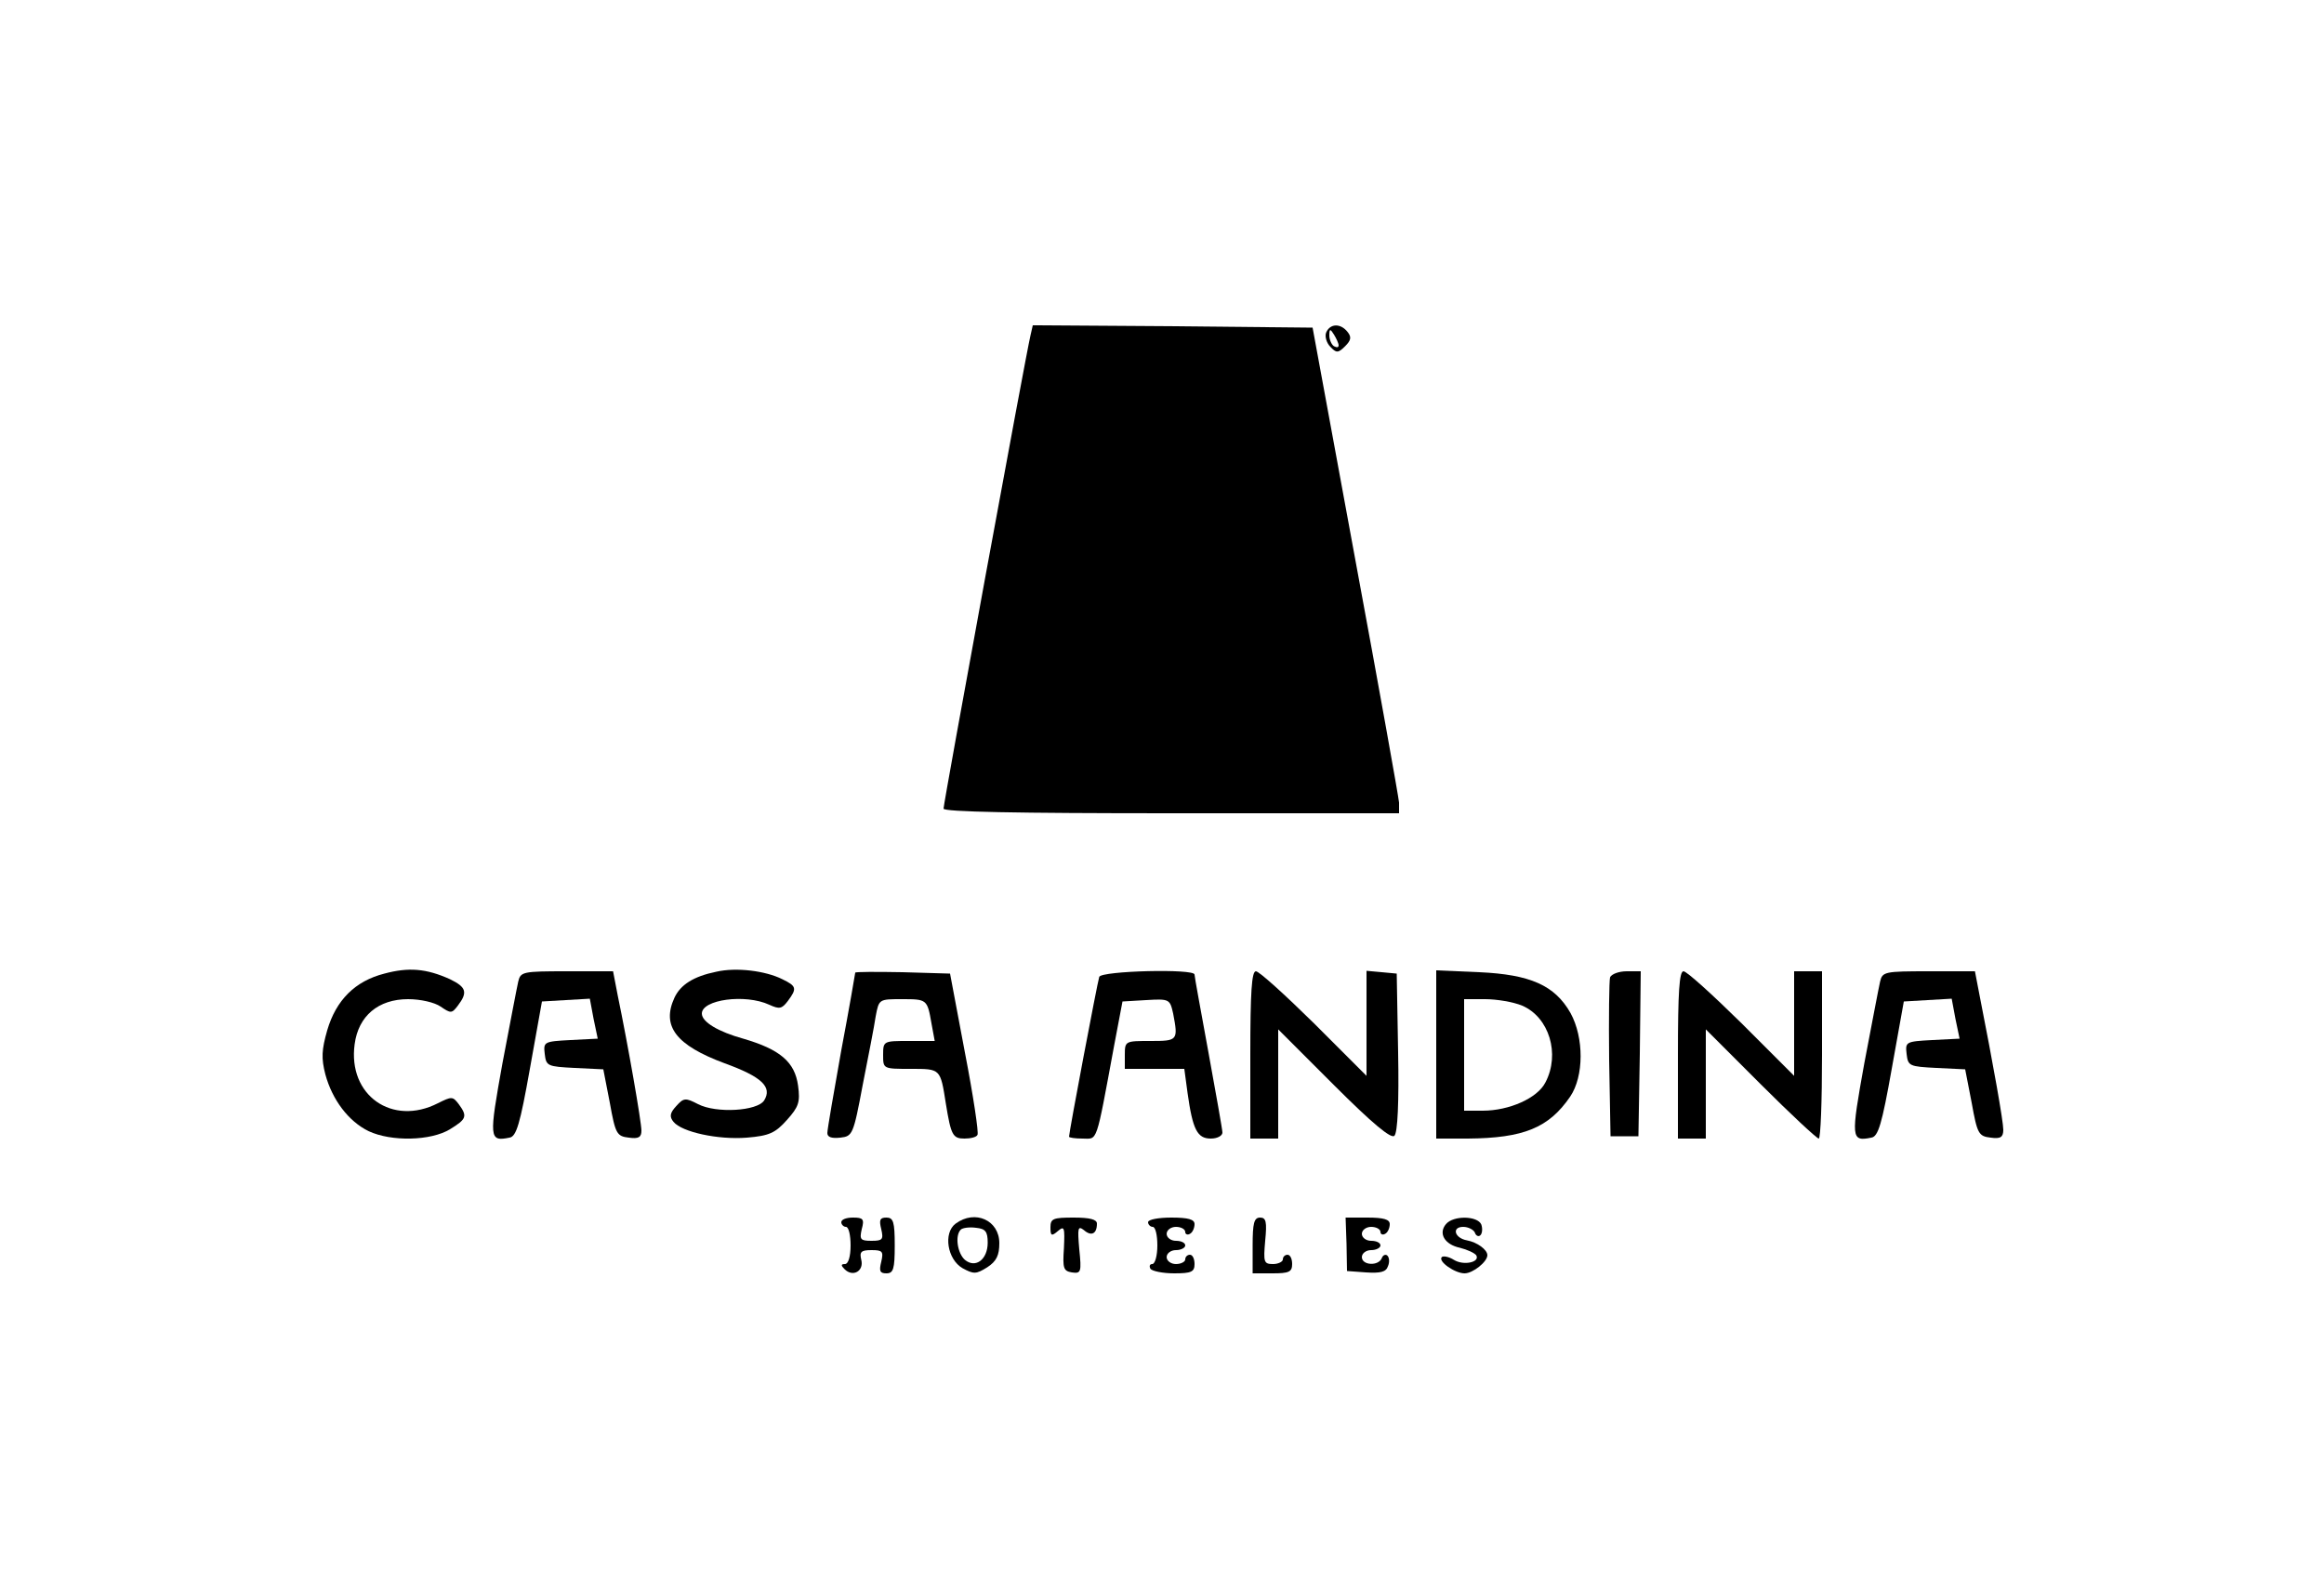
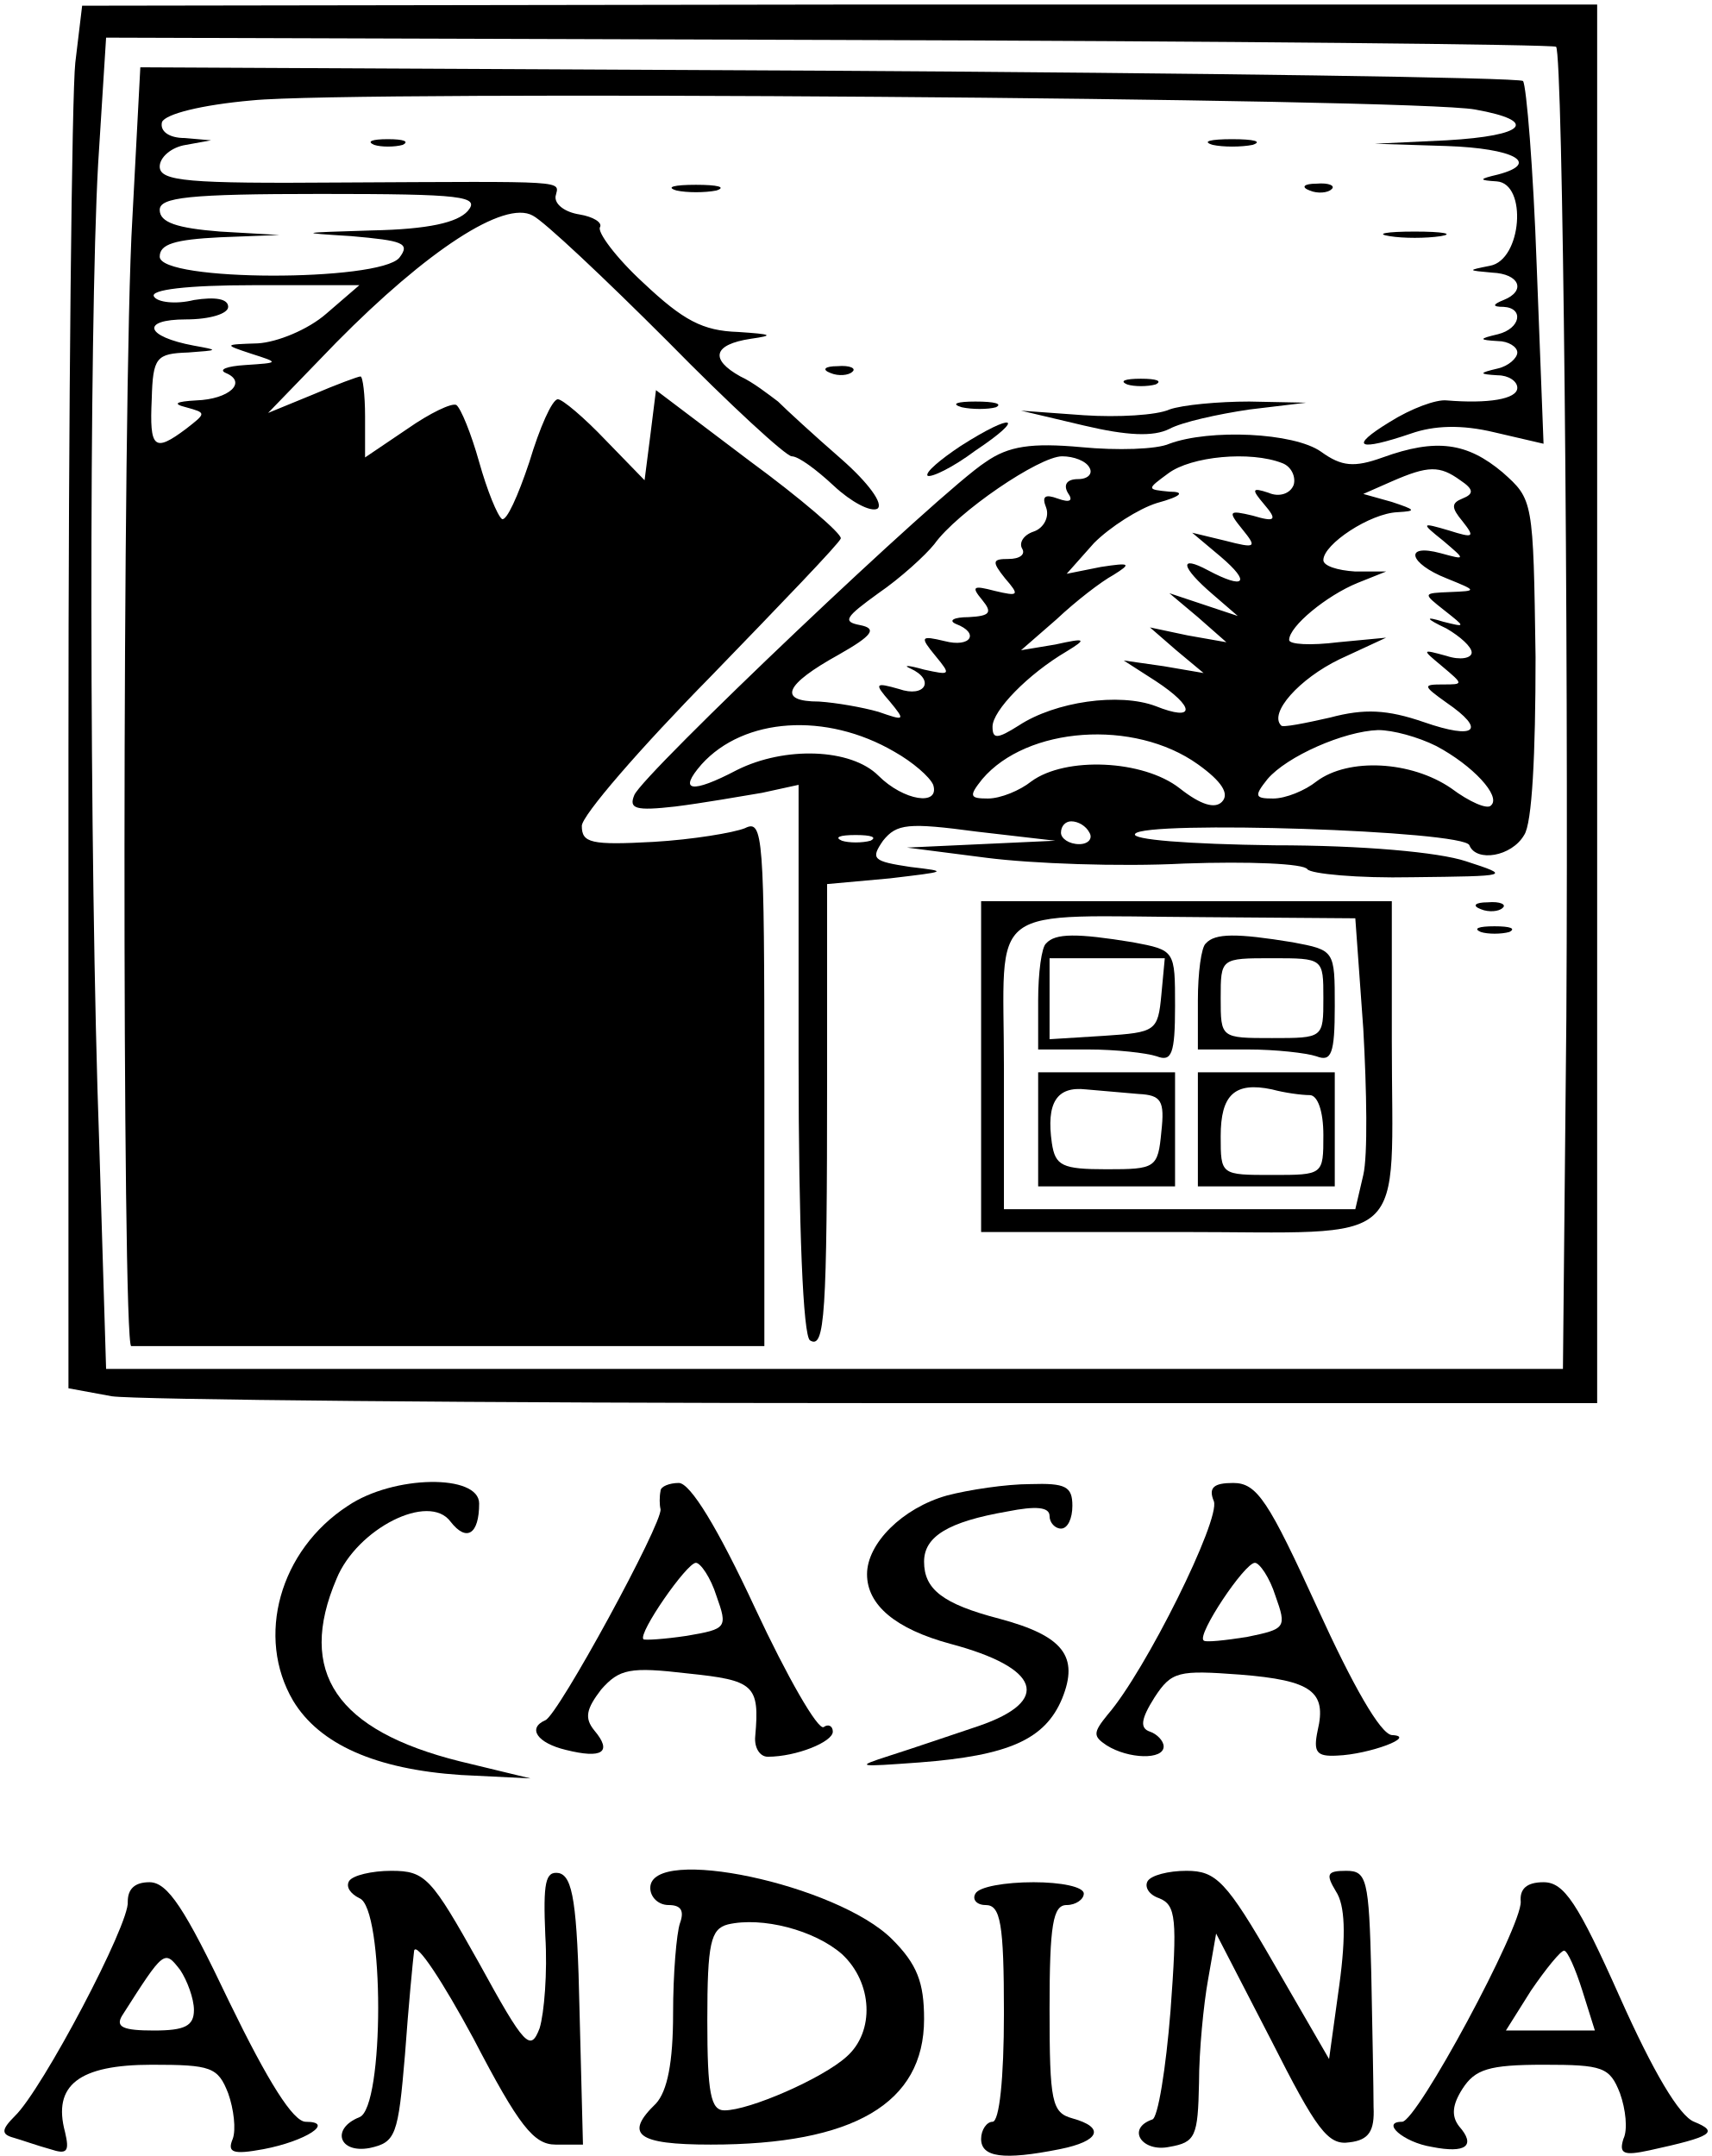
- <svg xmlns="http://www.w3.org/2000/svg" version="1.0" width="500pt" height="343pt" viewBox="0 0 500 343" preserveAspectRatio="xMidYMid meet">
-   <g transform="translate(0,343) scale(0.1,-0.1)" fill="#000000" stroke="none">
-     <path d="M2217 2708 c-9 -36 -187 -1006 -187 -1018 0 -7 156 -10 490 -10 l490 0 0 23 c-1 12 -43 247 -94 522 l-92 500 -301 3 -301 2 -5 -22z" />
-     <path d="M2853 2714 c-3 -8 1 -22 9 -30 13 -14 17 -14 32 1 13 13 14 20 5 31 -15 19 -38 18 -46 -2z m27 -27 c0 -5 -4 -5 -10 -2 -5 3 -10 14 -10 23 0 15 2 15 10 2 5 -8 10 -19 10 -23z" />
-     <path d="M827 1335 c-63 -16 -104 -57 -123 -122 -12 -42 -13 -60 -4 -95 15 -55 50 -101 93 -122 49 -23 134 -21 175 4 36 22 38 28 19 54 -13 17 -15 17 -45 2 -98 -50 -194 17 -179 127 8 61 51 97 115 97 27 0 57 -7 70 -16 22 -15 24 -15 37 2 22 29 18 40 -17 57 -51 23 -89 26 -141 12z" />
-     <path d="M1541 1339 c-49 -10 -77 -28 -90 -56 -28 -61 3 -102 108 -141 80 -29 103 -51 85 -80 -15 -23 -103 -28 -142 -8 -27 14 -31 14 -47 -4 -14 -15 -15 -23 -6 -34 18 -22 96 -39 158 -34 48 4 61 10 86 38 25 28 29 38 24 74 -7 51 -39 78 -118 101 -54 15 -89 36 -89 54 0 30 93 43 145 19 22 -10 27 -9 40 8 20 27 19 32 -12 47 -36 18 -99 26 -142 16z" />
-     <path d="M1115 1318 c-3 -13 -18 -92 -34 -176 -29 -161 -29 -169 15 -160 15 2 23 30 44 148 l26 145 51 3 52 3 8 -43 9 -43 -59 -3 c-57 -3 -58 -4 -55 -30 3 -26 6 -27 64 -30 l62 -3 14 -72 c12 -67 15 -72 41 -75 21 -3 27 1 27 15 0 19 -29 185 -51 291 l-10 52 -100 0 c-94 0 -99 -1 -104 -22z" />
-     <path d="M1840 1337 c0 -1 -13 -77 -30 -167 -16 -90 -30 -170 -30 -178 0 -9 9 -12 28 -10 26 3 28 6 48 113 12 61 25 127 28 148 7 37 7 37 56 37 54 0 55 0 64 -52 l7 -38 -56 0 c-54 0 -55 0 -55 -30 0 -30 0 -30 59 -30 65 0 64 1 76 -75 11 -68 15 -75 40 -75 13 0 26 3 28 8 3 4 -9 84 -27 177 l-32 170 -102 3 c-56 1 -102 1 -102 -1z" />
-     <path d="M2365 1328 c-4 -12 -65 -334 -65 -344 0 -2 13 -4 29 -4 33 0 28 -16 68 200 l18 95 51 3 c50 3 51 2 58 -29 11 -58 10 -59 -49 -59 -54 0 -55 0 -55 -30 l0 -30 64 0 64 0 7 -52 c11 -79 21 -98 50 -98 14 0 25 6 25 13 0 6 -14 84 -30 172 -16 88 -30 163 -30 168 0 13 -200 8 -205 -5z" />
-     <path d="M2690 1160 l0 -180 30 0 30 0 0 117 0 118 120 -120 c83 -83 123 -116 130 -109 7 7 10 72 8 180 l-3 169 -32 3 -33 3 0 -113 0 -113 -113 113 c-62 61 -118 112 -125 112 -9 0 -12 -44 -12 -180z" />
-     <path d="M3090 1161 l0 -181 68 0 c120 1 174 23 220 90 30 44 30 127 1 180 -34 60 -87 83 -196 88 l-93 4 0 -181z m185 105 c58 -25 82 -104 50 -165 -17 -34 -78 -61 -135 -61 l-40 0 0 120 0 120 45 0 c25 0 61 -6 80 -14z" />
-     <path d="M3464 1327 c-2 -7 -3 -87 -2 -177 l3 -165 30 0 30 0 3 178 2 177 -30 0 c-17 0 -33 -6 -36 -13z" />
-     <path d="M3610 1160 l0 -180 30 0 30 0 0 117 0 118 118 -118 c64 -64 121 -117 125 -117 4 0 7 81 7 180 l0 180 -30 0 -30 0 0 -112 0 -113 -113 113 c-62 61 -118 112 -125 112 -9 0 -12 -44 -12 -180z" />
-     <path d="M4045 1318 c-3 -13 -18 -92 -34 -176 -29 -161 -29 -169 15 -160 15 2 23 30 44 148 l26 145 51 3 52 3 8 -43 9 -43 -59 -3 c-57 -3 -58 -4 -55 -30 3 -26 6 -27 64 -30 l62 -3 14 -72 c12 -67 15 -72 41 -75 21 -3 27 1 27 17 0 18 -21 137 -51 289 l-10 52 -100 0 c-94 0 -99 -1 -104 -22z" />
-     <path d="M1810 800 c0 -5 5 -10 10 -10 6 0 10 -18 10 -40 0 -24 -5 -40 -12 -40 -9 0 -9 -3 -1 -11 18 -18 42 -4 36 20 -4 17 -1 21 22 21 24 0 26 -3 21 -25 -5 -20 -3 -25 11 -25 15 0 18 9 18 60 0 51 -3 60 -18 60 -14 0 -16 -5 -11 -25 5 -22 3 -25 -21 -25 -24 0 -26 3 -21 25 6 22 3 25 -19 25 -14 0 -25 -4 -25 -10z" />
-     <path d="M2056 797 c-27 -20 -18 -77 15 -96 24 -13 29 -13 53 2 20 13 26 26 26 52 0 49 -52 73 -94 42z m69 -41 c0 -36 -26 -56 -49 -37 -16 14 -22 52 -9 65 4 4 19 6 33 4 20 -2 25 -8 25 -32z" />
-     <path d="M2260 789 c0 -18 2 -20 16 -8 14 12 15 8 13 -37 -3 -43 -1 -49 17 -52 20 -3 21 1 16 50 -4 46 -3 51 10 41 16 -14 28 -8 28 14 0 9 -15 13 -50 13 -44 0 -50 -2 -50 -21z" />
-     <path d="M2470 800 c0 -5 5 -10 10 -10 6 0 10 -18 10 -40 0 -22 -5 -40 -11 -40 -5 0 -7 -4 -4 -10 3 -5 26 -10 51 -10 37 0 44 3 44 20 0 11 -4 20 -10 20 -5 0 -10 -4 -10 -10 0 -5 -9 -10 -20 -10 -11 0 -20 7 -20 15 0 8 9 15 20 15 11 0 20 5 20 10 0 6 -9 10 -20 10 -11 0 -20 7 -20 15 0 8 9 15 20 15 11 0 20 -5 20 -11 0 -5 5 -7 10 -4 6 3 10 13 10 21 0 10 -13 14 -50 14 -27 0 -50 -4 -50 -10z" />
-     <path d="M2695 750 l0 -60 43 0 c35 0 42 3 42 20 0 11 -4 20 -10 20 -5 0 -10 -4 -10 -10 0 -5 -10 -10 -21 -10 -20 0 -21 4 -17 50 4 41 2 50 -11 50 -13 0 -16 -12 -16 -60z" />
-     <path d="M2897 753 l1 -58 41 -3 c31 -2 43 1 47 13 4 9 3 19 -1 23 -4 4 -10 1 -12 -5 -7 -18 -43 -16 -43 2 0 8 9 15 20 15 11 0 20 5 20 10 0 6 -9 10 -20 10 -11 0 -20 7 -20 15 0 8 9 15 20 15 11 0 20 -5 20 -11 0 -5 5 -7 10 -4 6 3 10 13 10 21 0 10 -13 14 -48 14 l-47 0 2 -57z" />
-     <path d="M3111 796 c-17 -20 -3 -44 30 -51 16 -4 31 -11 35 -16 9 -15 -27 -23 -48 -10 -11 7 -23 9 -26 6 -9 -9 28 -35 49 -35 18 0 49 25 49 39 0 12 -22 28 -44 32 -27 5 -33 29 -8 29 11 0 22 -6 25 -12 2 -7 8 -10 12 -6 4 4 5 14 2 23 -8 19 -60 20 -76 1z" />
+ <svg xmlns="http://www.w3.org/2000/svg" version="1.0" width="150pt" height="189pt" viewBox="0 0 150 189" preserveAspectRatio="xMidYMid meet">
+   <g transform="translate(0,189) scale(0.1,-0.1)" fill="#000000" stroke="none">
+     <path d="M66 1835 c-3 -27 -6 -300 -6 -606 l0 -556 38 -7 c20 -3 322 -6 670 -6 l632 0 0 613 0 613 -664 0 -664 -1 -6 -50z m1298 14 c6 -6 11 -513 9 -851 l-3 -308 -638 0 -639 0 -6 197 c-9 249 -9 715 -1 859 l7 111 634 -2 c348 -1 635 -4 637 -6z" />
+     <path d="M116 1698 c-9 -149 -9 -988 -1 -988 3 0 129 0 280 0 l275 0 0 231 c0 217 -1 231 -17 223 -10 -4 -46 -10 -80 -12 -55 -3 -63 -1 -63 14 0 9 51 68 113 131 61 63 113 117 114 121 1 4 -35 35 -80 68 l-82 62 -5 -40 -5 -39 -34 35 c-19 20 -38 36 -42 36 -5 0 -16 -25 -25 -55 -10 -30 -20 -52 -24 -50 -4 3 -13 25 -20 50 -7 25 -16 47 -20 50 -4 2 -23 -7 -43 -21 l-37 -25 0 36 c0 19 -2 35 -4 35 -2 0 -21 -7 -42 -16 l-39 -16 60 62 c79 80 147 125 172 111 10 -5 63 -55 118 -110 55 -56 104 -101 109 -101 6 0 22 -12 37 -26 15 -14 32 -23 38 -20 6 4 -8 23 -32 44 -23 20 -48 43 -55 50 -8 6 -22 17 -33 22 -27 15 -24 28 9 33 21 3 19 4 -11 6 -31 1 -48 10 -83 43 -24 22 -41 45 -38 49 2 4 -6 9 -18 11 -13 2 -22 9 -21 16 3 14 15 13 -189 12 -133 -1 -158 1 -158 14 0 8 10 17 23 19 l22 4 -23 2 c-14 0 -22 6 -20 14 3 7 34 15 79 19 88 9 1018 2 1072 -8 56 -10 45 -23 -25 -27 l-63 -3 63 -2 c59 -2 83 -15 45 -25 -17 -4 -17 -5 -1 -6 27 -2 22 -69 -6 -74 -20 -4 -20 -4 2 -6 24 -1 30 -16 10 -24 -10 -4 -10 -6 0 -6 18 -1 15 -19 -5 -24 -17 -4 -17 -5 0 -6 9 0 17 -5 17 -10 0 -5 -8 -12 -17 -14 -17 -4 -17 -5 0 -6 9 0 17 -5 17 -11 0 -10 -26 -14 -62 -11 -9 1 -31 -7 -50 -19 -36 -22 -28 -26 19 -10 20 7 44 8 73 1 l43 -10 -6 156 c-3 85 -9 158 -12 162 -4 3 -278 7 -609 9 l-603 3 -7 -133z m294 7 c-9 -10 -34 -16 -84 -17 -64 -2 -66 -2 -18 -5 45 -4 52 -6 42 -19 -18 -21 -210 -21 -210 1 0 11 13 15 53 17 l52 2 -52 3 c-38 3 -53 8 -53 19 0 11 25 14 141 14 125 0 140 -2 129 -15z m-124 -90 c-16 -14 -43 -25 -60 -26 -30 -1 -30 -1 -6 -9 25 -8 25 -8 -5 -10 -16 -1 -24 -4 -17 -7 19 -8 3 -23 -26 -24 -18 -1 -21 -3 -9 -6 18 -5 18 -5 0 -19 -28 -21 -32 -17 -30 26 1 37 4 40 32 41 27 2 27 2 5 6 -43 8 -47 23 -7 23 21 0 37 5 37 11 0 7 -11 9 -30 6 -16 -4 -32 -2 -35 3 -4 6 29 10 87 10 l93 0 -29 -25z" />
+     <path d="M328 1763 c6 -2 18 -2 25 0 6 3 1 5 -13 5 -14 0 -19 -2 -12 -5z" />
+     <path d="M1063 1763 c9 -2 25 -2 35 0 9 3 1 5 -18 5 -19 0 -27 -2 -17 -5z" />
+     <path d="M593 1723 c9 -2 25 -2 35 0 9 3 1 5 -18 5 -19 0 -27 -2 -17 -5z" />
+     <path d="M1148 1723 c7 -3 16 -2 19 1 4 3 -2 6 -13 5 -11 0 -14 -3 -6 -6z" />
+     <path d="M1218 1683 c12 -2 32 -2 45 0 12 2 2 4 -23 4 -25 0 -35 -2 -22 -4z" />
+     <path d="M728 1563 c7 -3 16 -2 19 1 4 3 -2 6 -13 5 -11 0 -14 -3 -6 -6z" />
+     <path d="M988 1553 c6 -2 18 -2 25 0 6 3 1 5 -13 5 -14 0 -19 -2 -12 -5z" />
+     <path d="M843 1533 c9 -2 23 -2 30 0 6 3 -1 5 -18 5 -16 0 -22 -2 -12 -5z" />
+     <path d="M1025 1531 c-11 -5 -45 -7 -75 -5 l-55 4 55 -13 c38 -9 61 -10 75 -3 11 6 43 13 70 17 l50 6 -50 1 c-27 0 -59 -3 -70 -7z" />
+     <path d="M842 1499 c-18 -12 -31 -23 -29 -26 3 -2 22 7 42 22 45 30 34 34 -13 4z" />
+     <path d="M1025 1501 c-11 -5 -46 -6 -77 -3 -44 4 -64 1 -84 -13 -39 -25 -301 -274 -308 -292 -5 -12 1 -14 36 -10 24 3 58 9 76 12 l32 7 0 -240 c0 -150 4 -243 10 -247 13 -8 15 21 15 230 l0 170 55 5 c50 6 52 6 18 10 -33 5 -35 7 -24 23 12 15 22 16 82 8 l69 -8 -65 -3 -65 -3 70 -9 c39 -5 116 -8 173 -5 57 2 105 0 108 -5 3 -4 44 -8 92 -7 86 1 87 1 47 14 -24 8 -91 14 -168 14 -76 1 -126 5 -122 10 7 12 289 3 293 -10 6 -15 37 -10 48 9 7 10 10 71 10 156 -2 138 -2 138 -29 162 -31 26 -58 30 -105 13 -25 -9 -36 -8 -54 5 -24 17 -98 20 -133 7z m-70 -21 c3 -5 -1 -10 -10 -10 -10 0 -13 -5 -9 -12 5 -7 2 -9 -9 -5 -11 4 -14 2 -10 -8 3 -8 -2 -18 -11 -21 -9 -3 -13 -10 -10 -15 3 -5 -2 -9 -12 -9 -14 0 -15 -2 -3 -17 13 -15 12 -16 -9 -11 -19 5 -21 4 -11 -8 9 -11 7 -14 -12 -15 -13 0 -18 -3 -11 -6 21 -8 13 -21 -10 -15 -21 5 -22 4 -8 -13 14 -17 13 -17 -10 -12 -14 4 -19 4 -12 1 22 -10 13 -26 -10 -18 -21 6 -22 5 -8 -11 14 -17 13 -17 -10 -9 -14 4 -37 8 -52 9 -37 0 -30 15 17 41 30 17 34 23 19 26 -16 3 -13 7 16 28 19 13 41 33 49 43 20 28 92 77 112 77 10 0 21 -4 24 -10z m169 4 c8 -3 12 -12 10 -19 -3 -8 -13 -11 -22 -7 -15 5 -15 3 -4 -10 12 -14 10 -16 -10 -10 -21 5 -22 4 -9 -12 13 -16 12 -17 -15 -10 l-29 7 25 -21 c27 -23 21 -29 -11 -12 -26 14 -24 3 4 -21 l22 -19 -30 10 -30 10 25 -21 25 -22 -34 6 -33 7 23 -20 24 -20 -35 6 -35 5 28 -18 c35 -23 35 -36 0 -22 -32 12 -88 4 -120 -17 -19 -12 -23 -12 -23 -1 0 14 31 46 65 66 18 11 17 12 -10 6 l-30 -5 31 27 c17 16 39 33 50 39 16 10 15 11 -11 7 l-30 -6 24 27 c14 14 39 30 55 35 22 6 25 10 11 10 -20 2 -20 2 -1 16 20 15 72 20 100 9z m156 -15 c12 -8 12 -12 2 -16 -10 -4 -10 -8 0 -20 11 -14 10 -15 -12 -8 -24 7 -25 7 -5 -9 20 -17 20 -17 -2 -11 -33 9 -28 -9 5 -22 27 -11 27 -11 3 -12 -24 -1 -24 -1 -5 -16 19 -15 19 -15 -1 -10 -16 5 -16 3 3 -6 12 -7 22 -16 22 -21 0 -5 -10 -7 -22 -3 -22 6 -22 6 -4 -9 19 -16 19 -16 1 -16 -18 0 -18 -1 3 -16 35 -24 26 -33 -20 -17 -32 11 -52 12 -82 4 -22 -5 -42 -9 -43 -7 -11 11 16 41 51 58 l41 19 -42 -4 c-24 -3 -43 -2 -43 2 0 12 33 39 60 50 l25 10 -27 0 c-16 1 -28 5 -28 10 0 14 41 41 65 42 17 1 16 2 -5 9 l-25 7 25 11 c32 14 42 14 60 1z m-496 -238 c16 -9 31 -22 34 -29 6 -19 -26 -14 -48 8 -24 24 -82 26 -124 5 -40 -21 -52 -19 -31 5 37 41 109 46 169 11z m266 -11 c21 -15 28 -26 21 -33 -6 -6 -18 -3 -37 12 -32 25 -100 28 -130 6 -10 -8 -27 -15 -38 -15 -16 0 -17 2 -5 17 39 46 133 53 189 13z m209 16 c32 -17 57 -44 48 -52 -3 -4 -19 3 -35 15 -35 24 -90 27 -118 6 -10 -8 -27 -15 -38 -15 -16 0 -17 2 -5 17 17 20 67 42 97 43 13 0 35 -6 51 -14z m-304 -76 c3 -5 -1 -10 -9 -10 -9 0 -16 5 -16 10 0 6 4 10 9 10 6 0 13 -4 16 -10z m-192 -7 c-7 -2 -19 -2 -25 0 -7 3 -2 5 12 5 14 0 19 -2 13 -5z" />
+     <path d="M860 955 l0 -145 174 0 c205 0 186 -17 186 168 l0 122 -180 0 -180 0 0 -145z m335 33 c3 -54 4 -111 0 -128 l-7 -30 -154 0 -154 0 0 124 c0 147 -19 133 176 132 l132 -1 7 -97z" />
+     <path d="M917 1063 c-4 -3 -7 -26 -7 -50 l0 -43 44 0 c24 0 51 -3 60 -6 13 -5 16 2 16 44 0 49 0 49 -37 56 -49 8 -68 8 -76 -1z m101 -45 c-3 -32 -5 -33 -50 -36 l-48 -3 0 35 0 36 51 0 50 0 -3 -32z" />
+     <path d="M1057 1063 c-4 -3 -7 -26 -7 -50 l0 -43 44 0 c24 0 51 -3 60 -6 13 -5 16 2 16 44 0 49 0 49 -37 56 -49 8 -68 8 -76 -1z m103 -48 c0 -35 0 -35 -45 -35 -45 0 -45 0 -45 35 0 35 0 35 45 35 45 0 45 0 45 -35z" />
+     <path d="M910 900 l0 -50 60 0 60 0 0 50 0 50 -60 0 -60 0 0 -50z m88 31 c20 -1 23 -6 20 -33 -3 -32 -5 -33 -48 -33 -39 0 -45 3 -48 23 -5 35 4 50 30 47 13 -1 33 -3 46 -4z" />
+     <path d="M1050 900 l0 -50 60 0 60 0 0 50 0 50 -60 0 -60 0 0 -50z m98 30 c7 0 12 -14 12 -35 0 -35 0 -35 -45 -35 -45 0 -45 0 -45 34 0 36 12 48 45 41 11 -3 26 -5 33 -5z" />
+     <path d="M1298 1093 c7 -3 16 -2 19 1 4 3 -2 6 -13 5 -11 0 -14 -3 -6 -6z" />
+     <path d="M1298 1073 c6 -2 18 -2 25 0 6 3 1 5 -13 5 -14 0 -19 -2 -12 -5z" />
+     <path d="M305 570 c-60 -39 -81 -115 -48 -171 23 -38 72 -60 147 -65 l61 -3 -62 15 c-108 27 -143 78 -108 160 18 44 81 76 100 50 14 -18 25 -11 25 16 0 26 -75 25 -115 -2z" />
+     <path d="M579 583 c-1 -5 -1 -12 0 -16 2 -12 -90 -181 -101 -185 -16 -7 -7 -20 18 -26 32 -8 41 -2 25 17 -9 11 -7 19 6 36 16 18 25 20 76 14 58 -6 63 -10 59 -55 -1 -10 4 -18 11 -18 25 0 57 13 57 22 0 5 -4 7 -8 4 -5 -3 -32 44 -60 104 -33 71 -57 110 -67 110 -8 0 -16 -3 -16 -7z m49 -92 c10 -28 9 -29 -26 -35 -20 -3 -37 -4 -38 -3 -5 5 38 67 46 67 4 0 13 -13 18 -29z" />
+     <path d="M830 579 c-39 -11 -70 -42 -70 -69 0 -27 25 -48 73 -61 79 -21 89 -50 25 -72 -24 -8 -59 -20 -78 -26 -31 -10 -29 -10 26 -6 78 6 110 20 125 56 15 37 1 55 -55 70 -50 13 -66 26 -66 50 0 22 21 35 73 44 25 5 37 4 37 -4 0 -6 5 -11 10 -11 6 0 10 9 10 20 0 17 -6 20 -37 19 -21 0 -54 -5 -73 -10z" />
+     <path d="M1064 574 c6 -16 -60 -149 -93 -187 -13 -16 -13 -19 -1 -27 19 -12 50 -13 50 -1 0 5 -6 11 -12 13 -9 3 -8 11 4 30 15 23 21 24 75 20 63 -5 76 -15 68 -49 -4 -19 -1 -23 17 -22 28 1 71 17 48 18 -10 1 -34 43 -65 111 -43 94 -53 110 -74 110 -17 0 -22 -4 -17 -16z m54 -83 c10 -28 9 -29 -25 -36 -19 -3 -37 -5 -38 -3 -6 5 36 68 45 68 4 0 13 -13 18 -29z" />
+     <path d="M306 241 c-3 -5 1 -11 9 -15 22 -8 22 -184 0 -192 -25 -10 -18 -32 9 -27 23 5 25 11 31 82 3 42 7 83 8 91 2 8 25 -27 52 -77 40 -77 53 -93 72 -93 l24 0 -3 117 c-2 95 -6 118 -18 121 -12 2 -14 -8 -12 -55 2 -32 -1 -68 -5 -81 -8 -21 -13 -16 -53 57 -42 75 -47 81 -77 81 -17 0 -34 -4 -37 -9z" />
+     <path d="M570 235 c0 -8 7 -15 16 -15 11 0 14 -5 10 -16 -3 -9 -6 -44 -6 -79 0 -43 -5 -68 -15 -79 -28 -27 -17 -36 48 -36 125 0 187 36 187 110 0 32 -6 48 -28 70 -48 48 -212 83 -212 45z m168 -58 c27 -25 29 -68 4 -90 -21 -19 -85 -47 -107 -47 -12 0 -15 15 -15 79 0 68 3 80 18 84 30 7 76 -5 100 -26z" />
+     <path d="M1006 241 c-3 -5 1 -12 10 -15 15 -6 16 -18 10 -99 -4 -50 -11 -94 -16 -95 -23 -8 -9 -29 15 -24 23 4 25 9 26 56 0 28 4 69 8 91 l7 40 48 -93 c40 -79 50 -93 69 -90 17 2 22 10 21 31 0 15 -1 67 -2 117 -2 83 -4 90 -22 90 -17 0 -18 -3 -9 -18 8 -12 9 -38 3 -82 l-9 -65 -48 83 c-42 73 -51 82 -77 82 -16 0 -31 -4 -34 -9z" />
+     <path d="M112 223 c2 -19 -75 -165 -99 -188 -12 -12 -12 -16 -1 -19 7 -2 21 -7 32 -10 15 -5 17 -2 13 15 -11 41 12 59 76 59 52 0 58 -2 67 -25 5 -14 7 -32 4 -40 -5 -12 0 -14 27 -9 37 7 63 24 37 24 -11 0 -33 35 -67 105 -39 82 -54 105 -70 105 -13 0 -19 -6 -19 -17z m58 -95 c0 -14 -8 -18 -35 -18 -27 0 -34 3 -28 13 37 58 37 58 51 40 6 -9 12 -25 12 -35z" />
+     <path d="M855 230 c-3 -5 1 -10 9 -10 13 0 16 -16 16 -95 0 -57 -4 -95 -10 -95 -5 0 -10 -7 -10 -15 0 -16 19 -19 69 -9 35 7 40 19 11 27 -18 5 -20 14 -20 96 0 74 3 91 15 91 8 0 15 5 15 10 0 6 -20 10 -44 10 -25 0 -48 -4 -51 -10z" />
+     <path d="M1333 223 c1 -22 -91 -193 -104 -193 -19 0 1 -18 26 -22 30 -6 39 1 24 18 -7 9 -6 19 3 33 11 17 23 21 71 21 52 0 58 -2 67 -25 5 -14 7 -32 3 -40 -4 -13 0 -15 23 -10 55 12 61 16 39 25 -13 5 -36 44 -65 109 -37 83 -49 101 -67 101 -15 0 -21 -6 -20 -17z m54 -78 l11 -35 -39 0 -39 0 22 35 c13 19 26 35 29 35 3 0 10 -16 16 -35z" />
  </g>
</svg>
